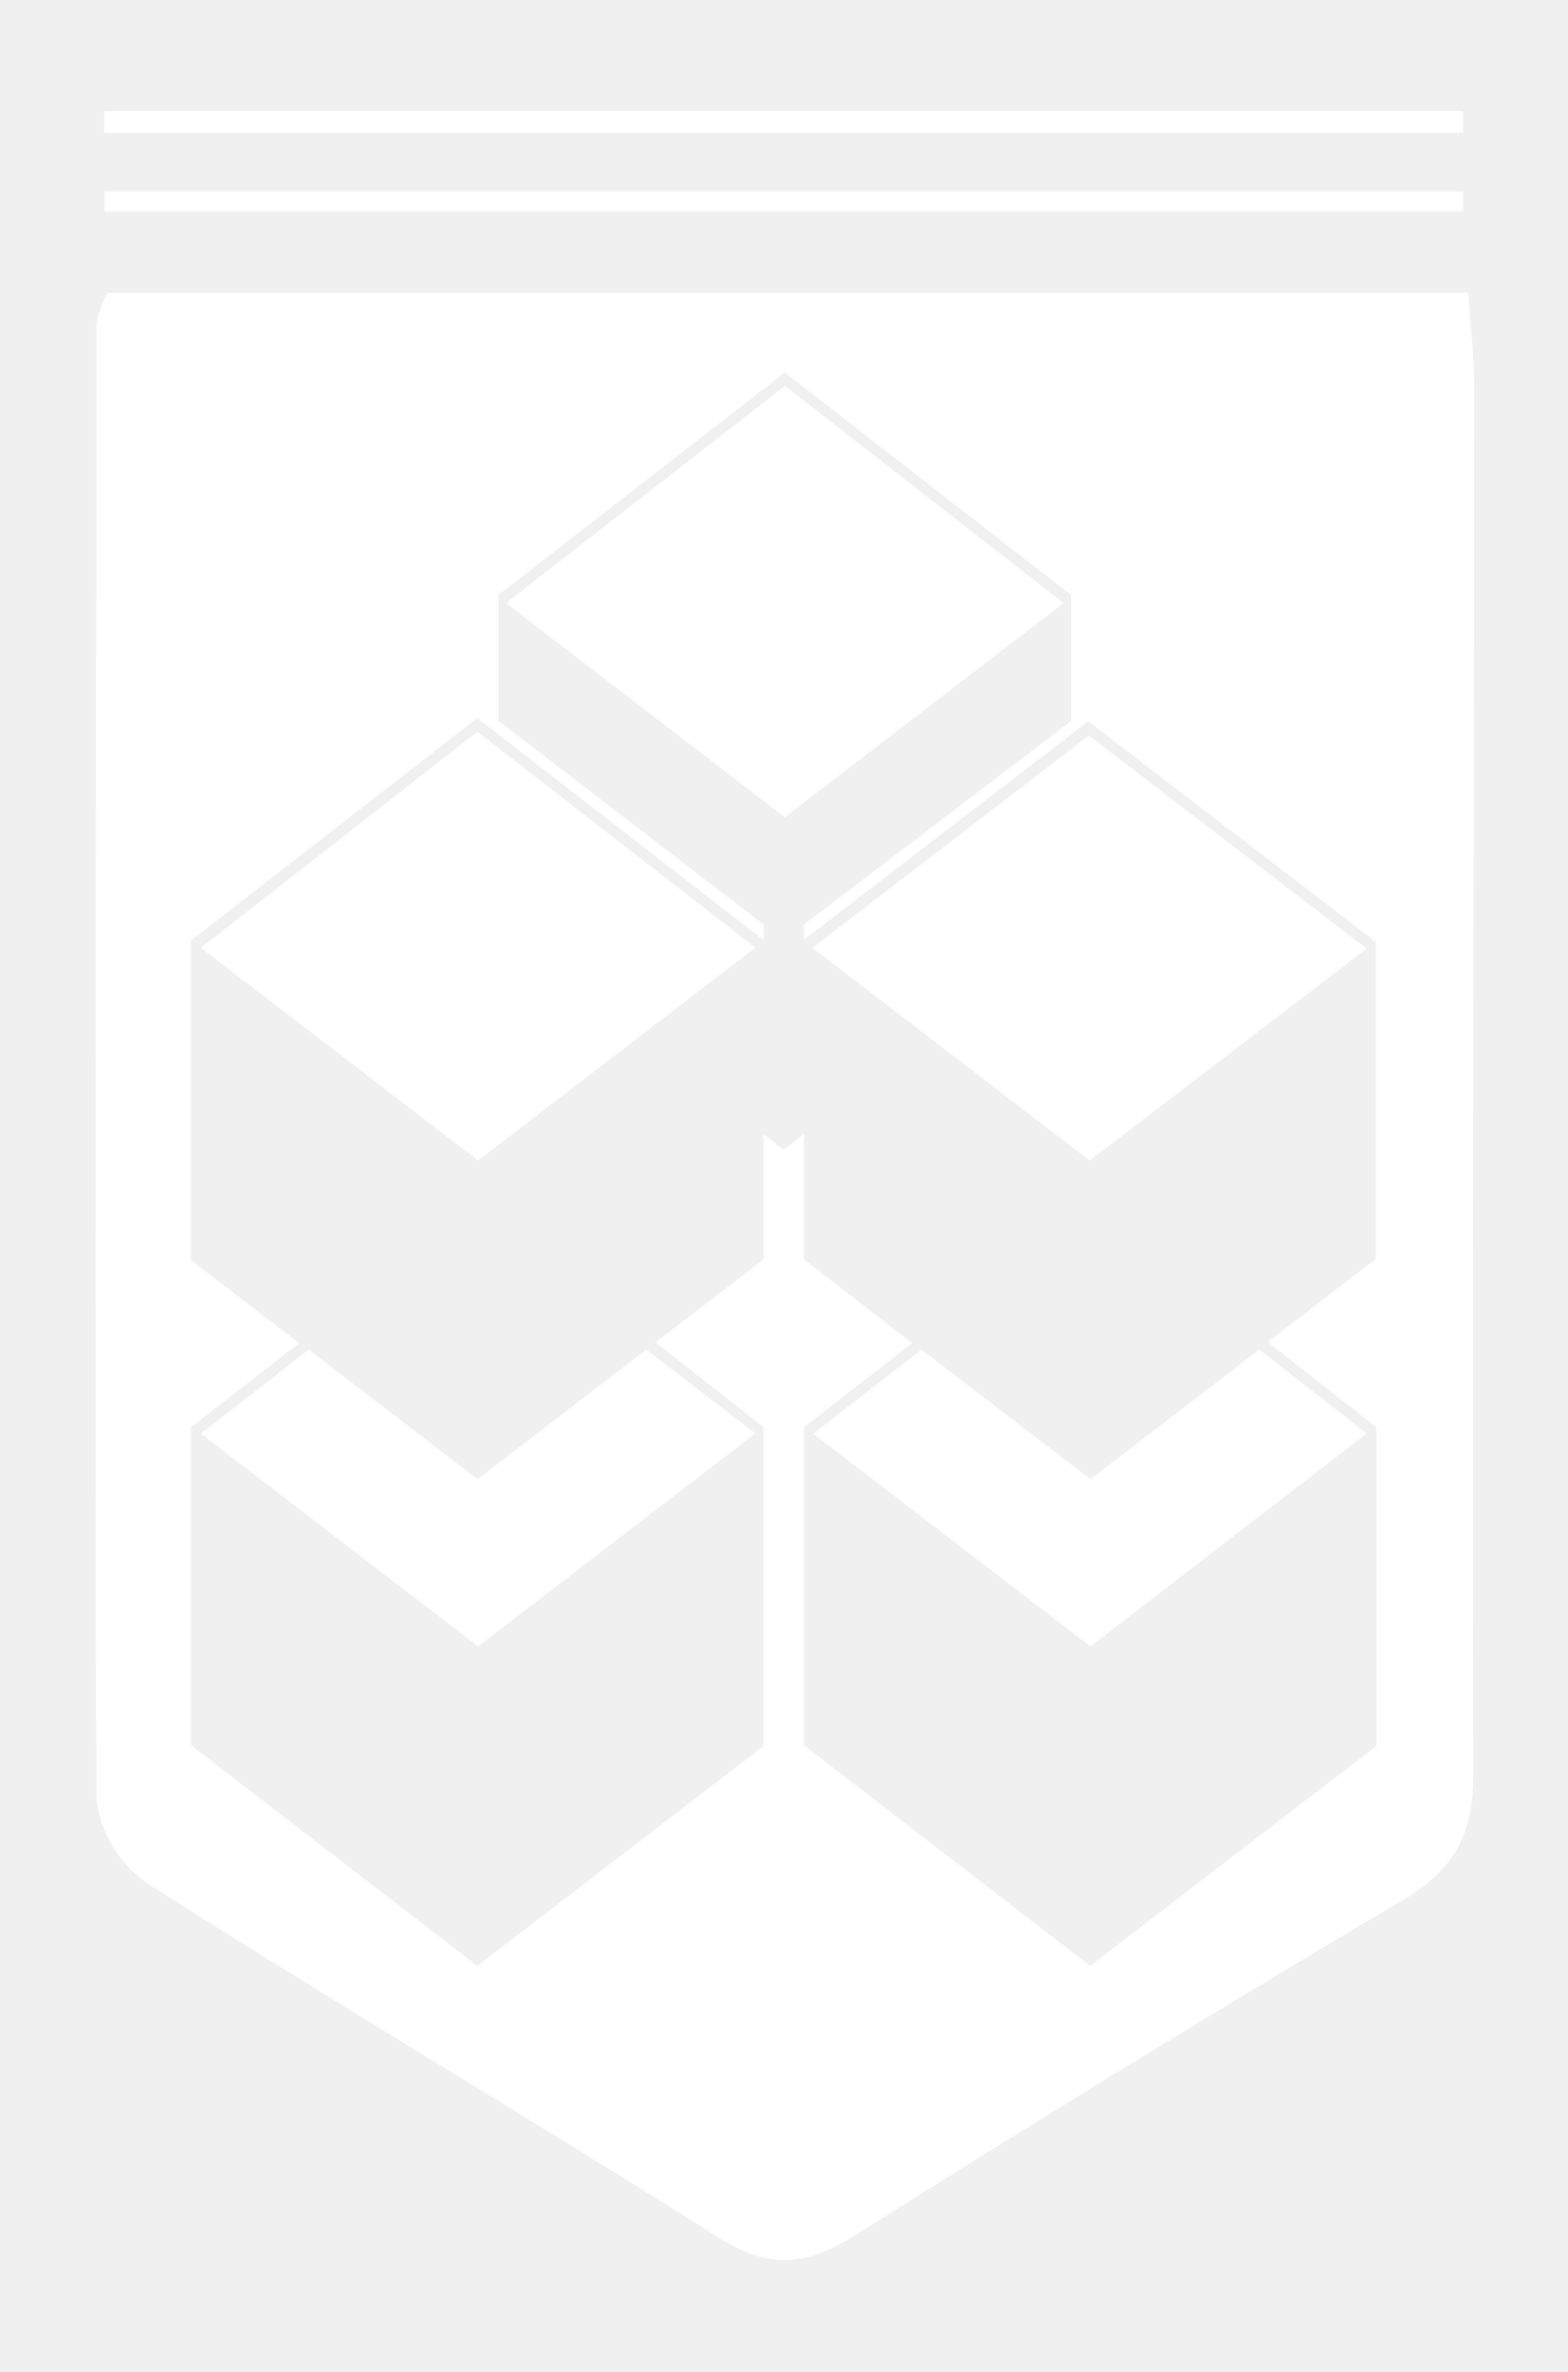
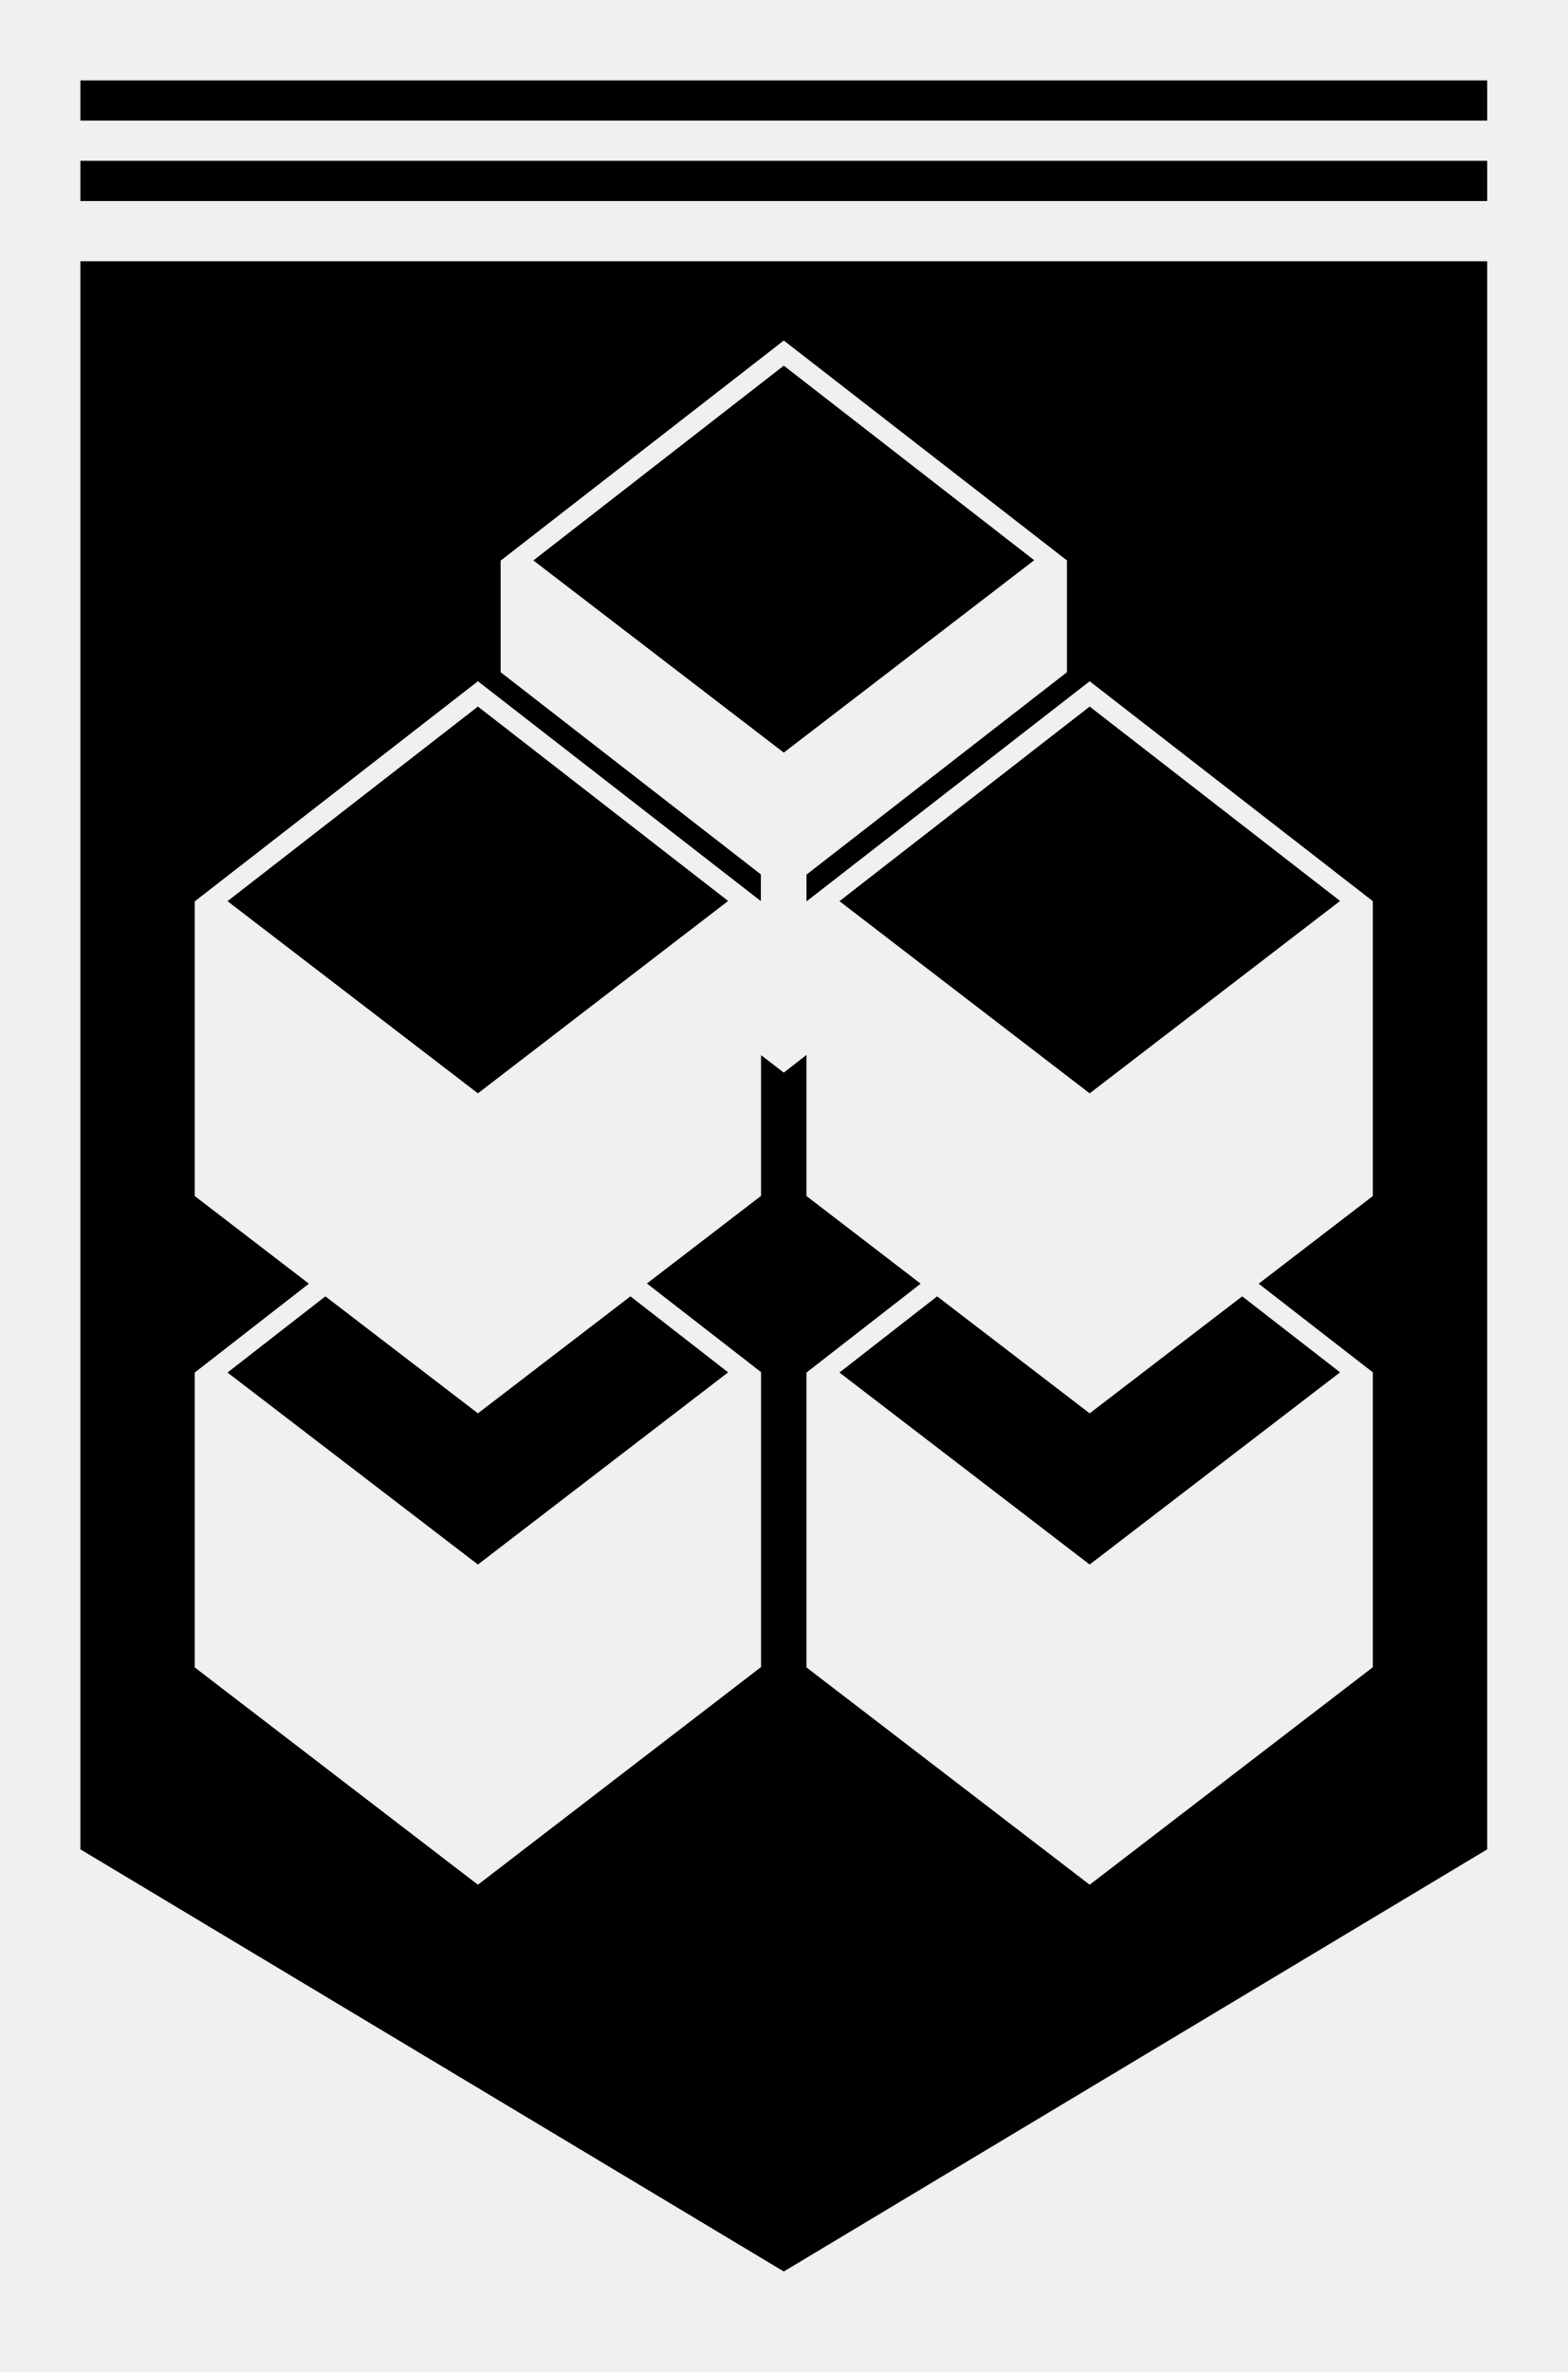
- <svg xmlns="http://www.w3.org/2000/svg" id="Rectangle_1_copy_Image" data-name="Rectangle 1 copy Image" viewBox="0 0 78 118">
-   <defs>
-     <style>.cls-1{fill:#fff;}</style>
-   </defs>
-   <path class="cls-1" d="M415.06,215.2h0L401.18,226l13.87,10.65L428.92,226Zm15.19,40.69v0Zm8.41,7.25-8.4,6.45v-13h0v13l-8.41-6.45-5.38,4.18,13.79,10.58h0L444,267.31Zm-30.5,0-8.4,6.45v-13h0v13l-8.4-6.45L386,267.32l13.79,10.58h0l13.79-10.59Zm22-30.53h0l-13.73,10.54,13.79,10.58h0L444,243.19,430.19,232.6Zm-30.44-.18h0L386,243.15l13.79,10.58v2.16h0v-2.16l13.79-10.59-13.79-10.71ZM376,314h0q0-59,0-118Zm72.8-107.48v-1H381.2v1ZM454,196q0,59,0,118V196Zm-4.64,19.21c0-1.45-.19-2.91-.31-4.64H381.33a6.75,6.75,0,0,0-.53,1.48c0,24.49-.1,49,0,73.46a6,6,0,0,0,2.53,4.18c9.41,6,19,11.66,28.43,17.62,2.49,1.58,4.35,1.43,6.77-.1q13.5-8.53,27.24-16.67c2.6-1.54,3.56-3.28,3.54-6.35C449.25,261.19,449.35,238.2,449.36,215.21ZM444.49,267v.72h0v15.14l-14.25,10.94v0L416,282.82V267h0l5.38-4.18L416,258.65v-6.23l-1,.78h0l-1-.77v6.22l-5.38,4.13L414,267v.72h0v15.14l-14.25,10.94v0L385.5,282.82V267h0l5.38-4.18-5.38-4.13V242.79h0l14.25-11.07h0L414,242.77V242l-13.2-10.14,0-6.13h0v-.13l14.25-11.07h0l14.25,11.07v.72h0l0,5.55L416,242v.75l14.15-10.87h0l14.2,10.89v.08l.11-.08v15.86l-5.38,4.13Zm4.31-65.47H381.19v1.07H448.8Z" transform="translate(-376 -196)" />
+ <svg xmlns="http://www.w3.org/2000/svg" version="1.1" width="78" height="118" viewBox="0 0 78 118">
+   <g>
+     <rect x="4" y="8" class="st0" width="70" height="2" />
+     <rect x="4" y="4" class="st0" width="70" height="2" />
+     <polygon class="st0" points="36.23,44.82 23.78,35.15 11.32,44.83 23.78,54.39  " />
+     <polygon class="st0" points="36.23,68.27 31.37,64.49 23.78,70.31 16.19,64.49 11.32,68.28 23.78,77.83  " />
+     <polygon class="st0" points="51.46,27.87 39,18.19 26.54,27.88 39,37.44  " />
+     <path class="st0" d="M4,92l35,21l35-21V13H4V92z M9.69,68.28l5.68-4.42l-5.68-4.36V44.84l14.09-10.95l14.07,10.93h0.01V43.5   L24.91,33.44v-5.55L39,16.94l14.09,10.94v5.56L40.13,43.51v1.33l14.09-10.95l14.09,10.94V59.5l-5.68,4.36l5.68,4.41v14.67   L54.22,93.76L40.13,82.95V68.28l5.68-4.42l-5.68-4.36v-7.02L39,53.36l-1.13-0.87v-0.03h0v7.03l-5.68,4.36l5.68,4.41v14.67   L23.78,93.76L9.69,82.95V68.28z" />
+     <polygon class="st0" points="54.22,70.31 46.63,64.49 41.77,68.28 54.22,77.83 66.68,68.27 61.81,64.49  " />
+     <polygon class="st0" points="66.68,44.82 54.22,35.15 41.77,44.83 54.22,54.39  " />
+   </g>
</svg>
